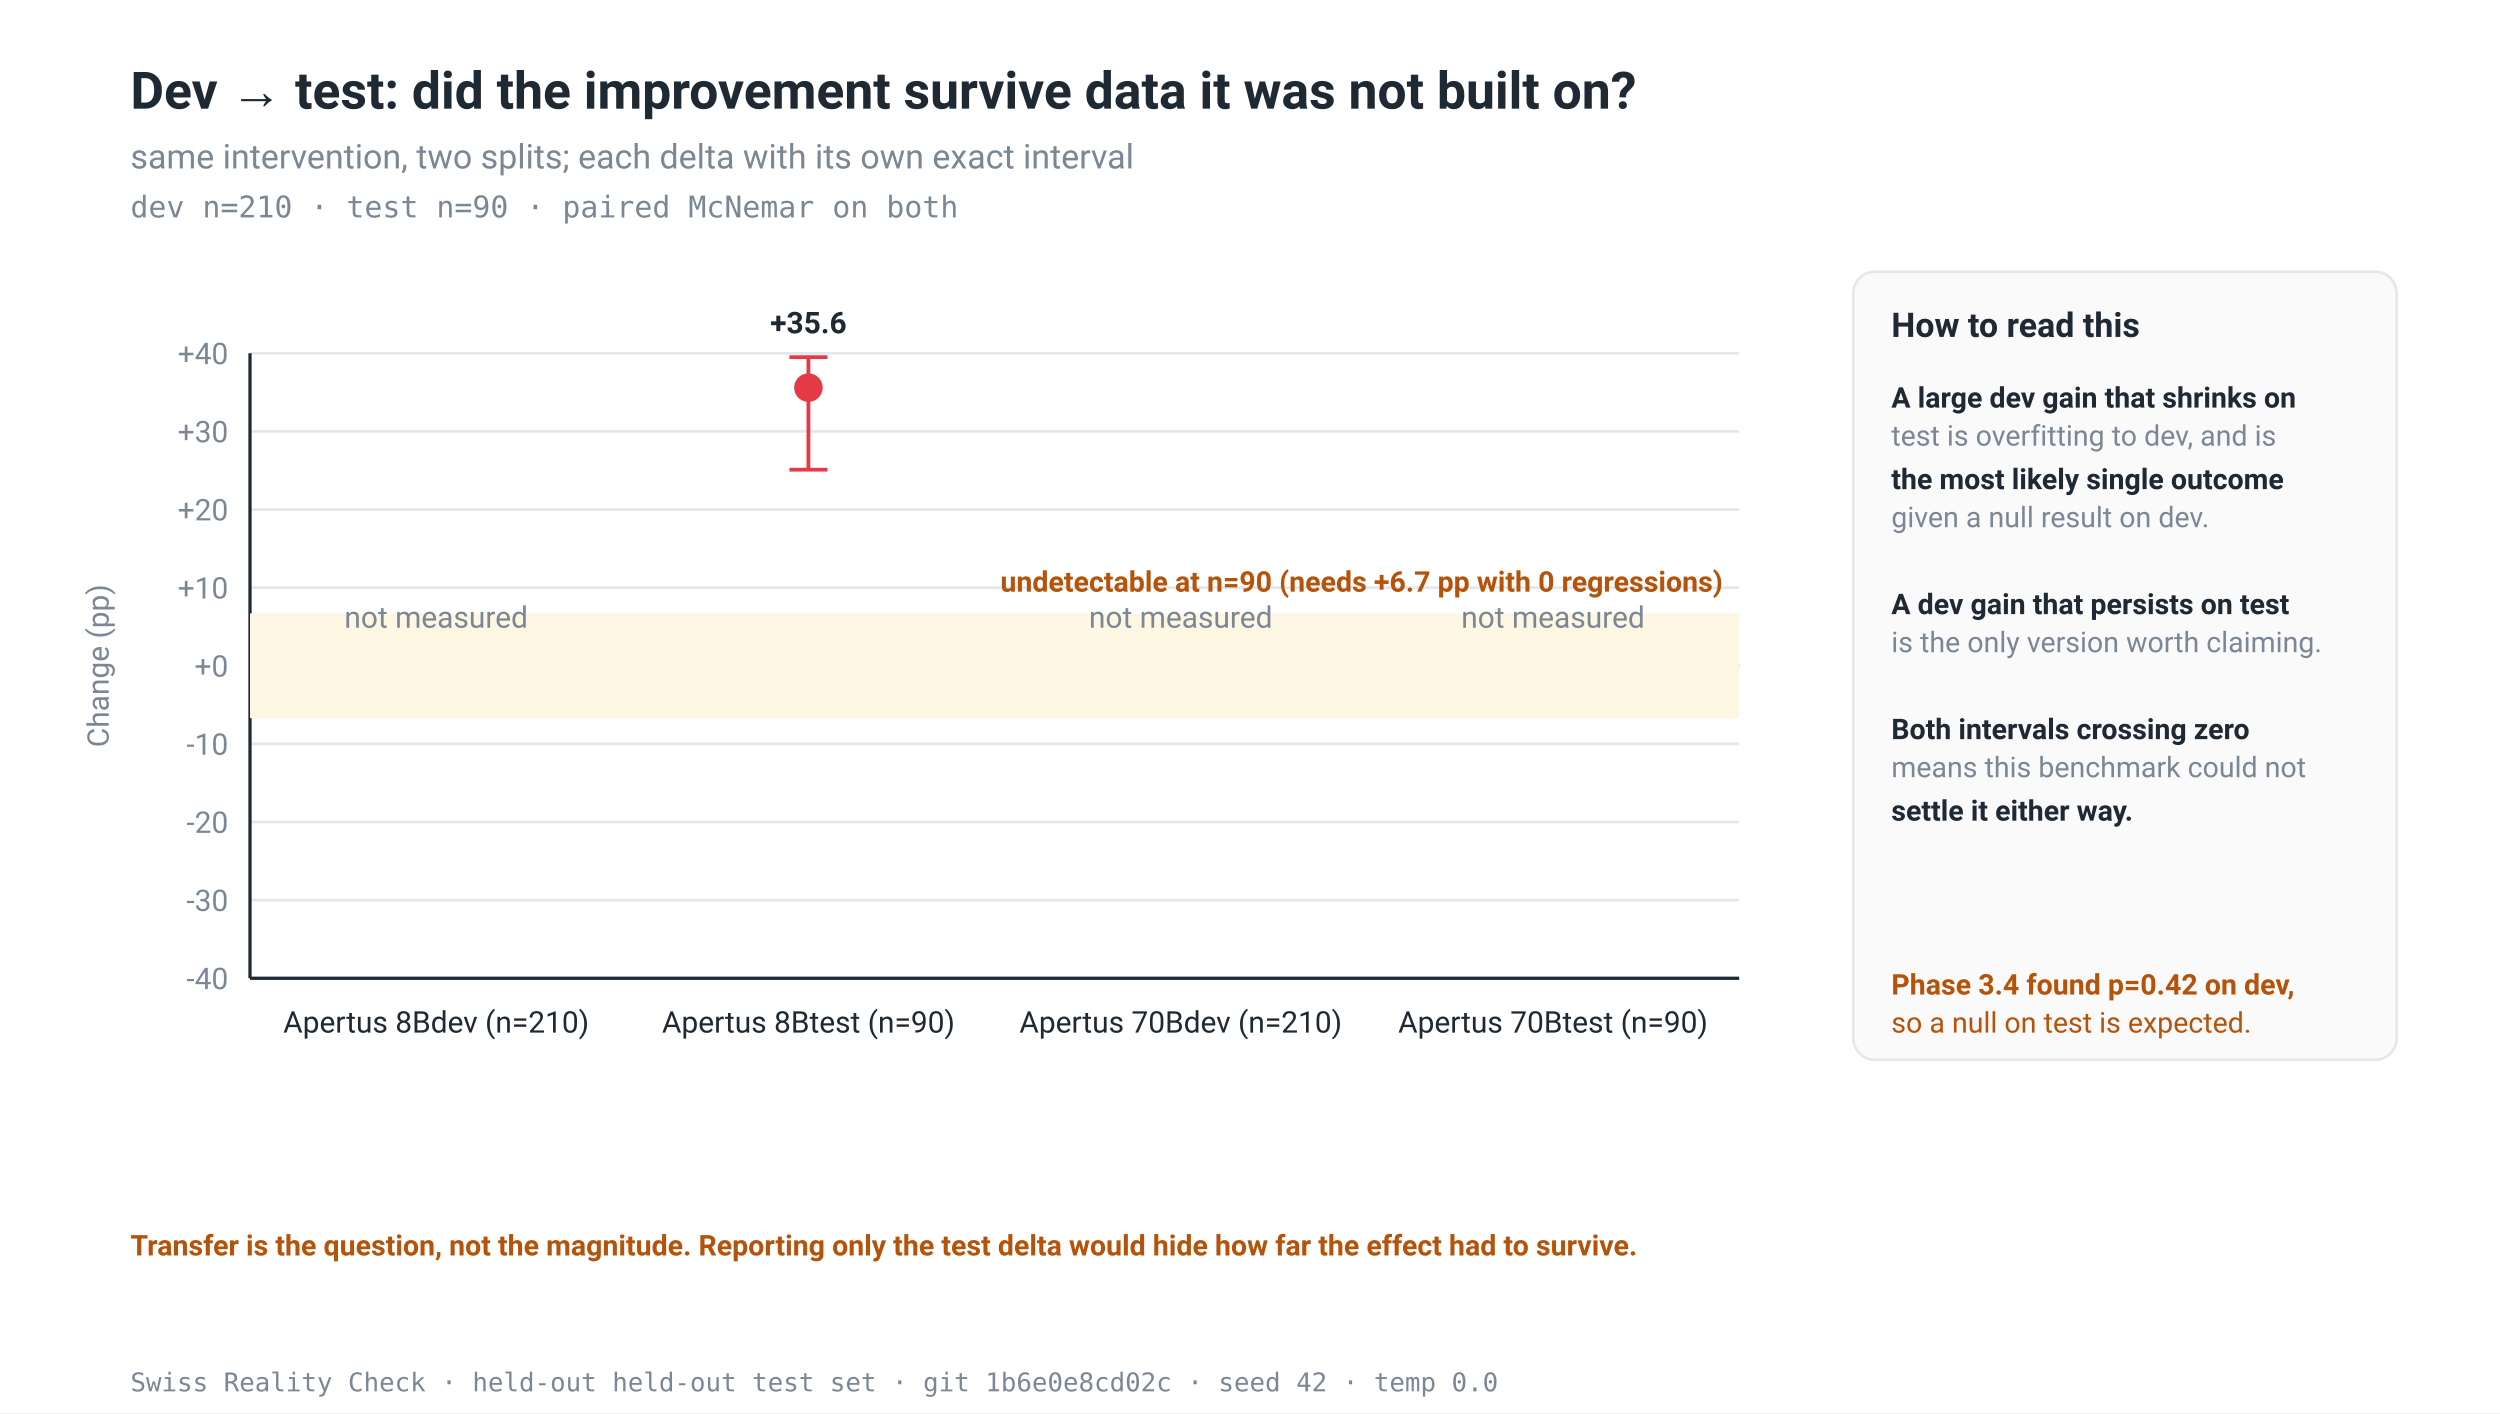
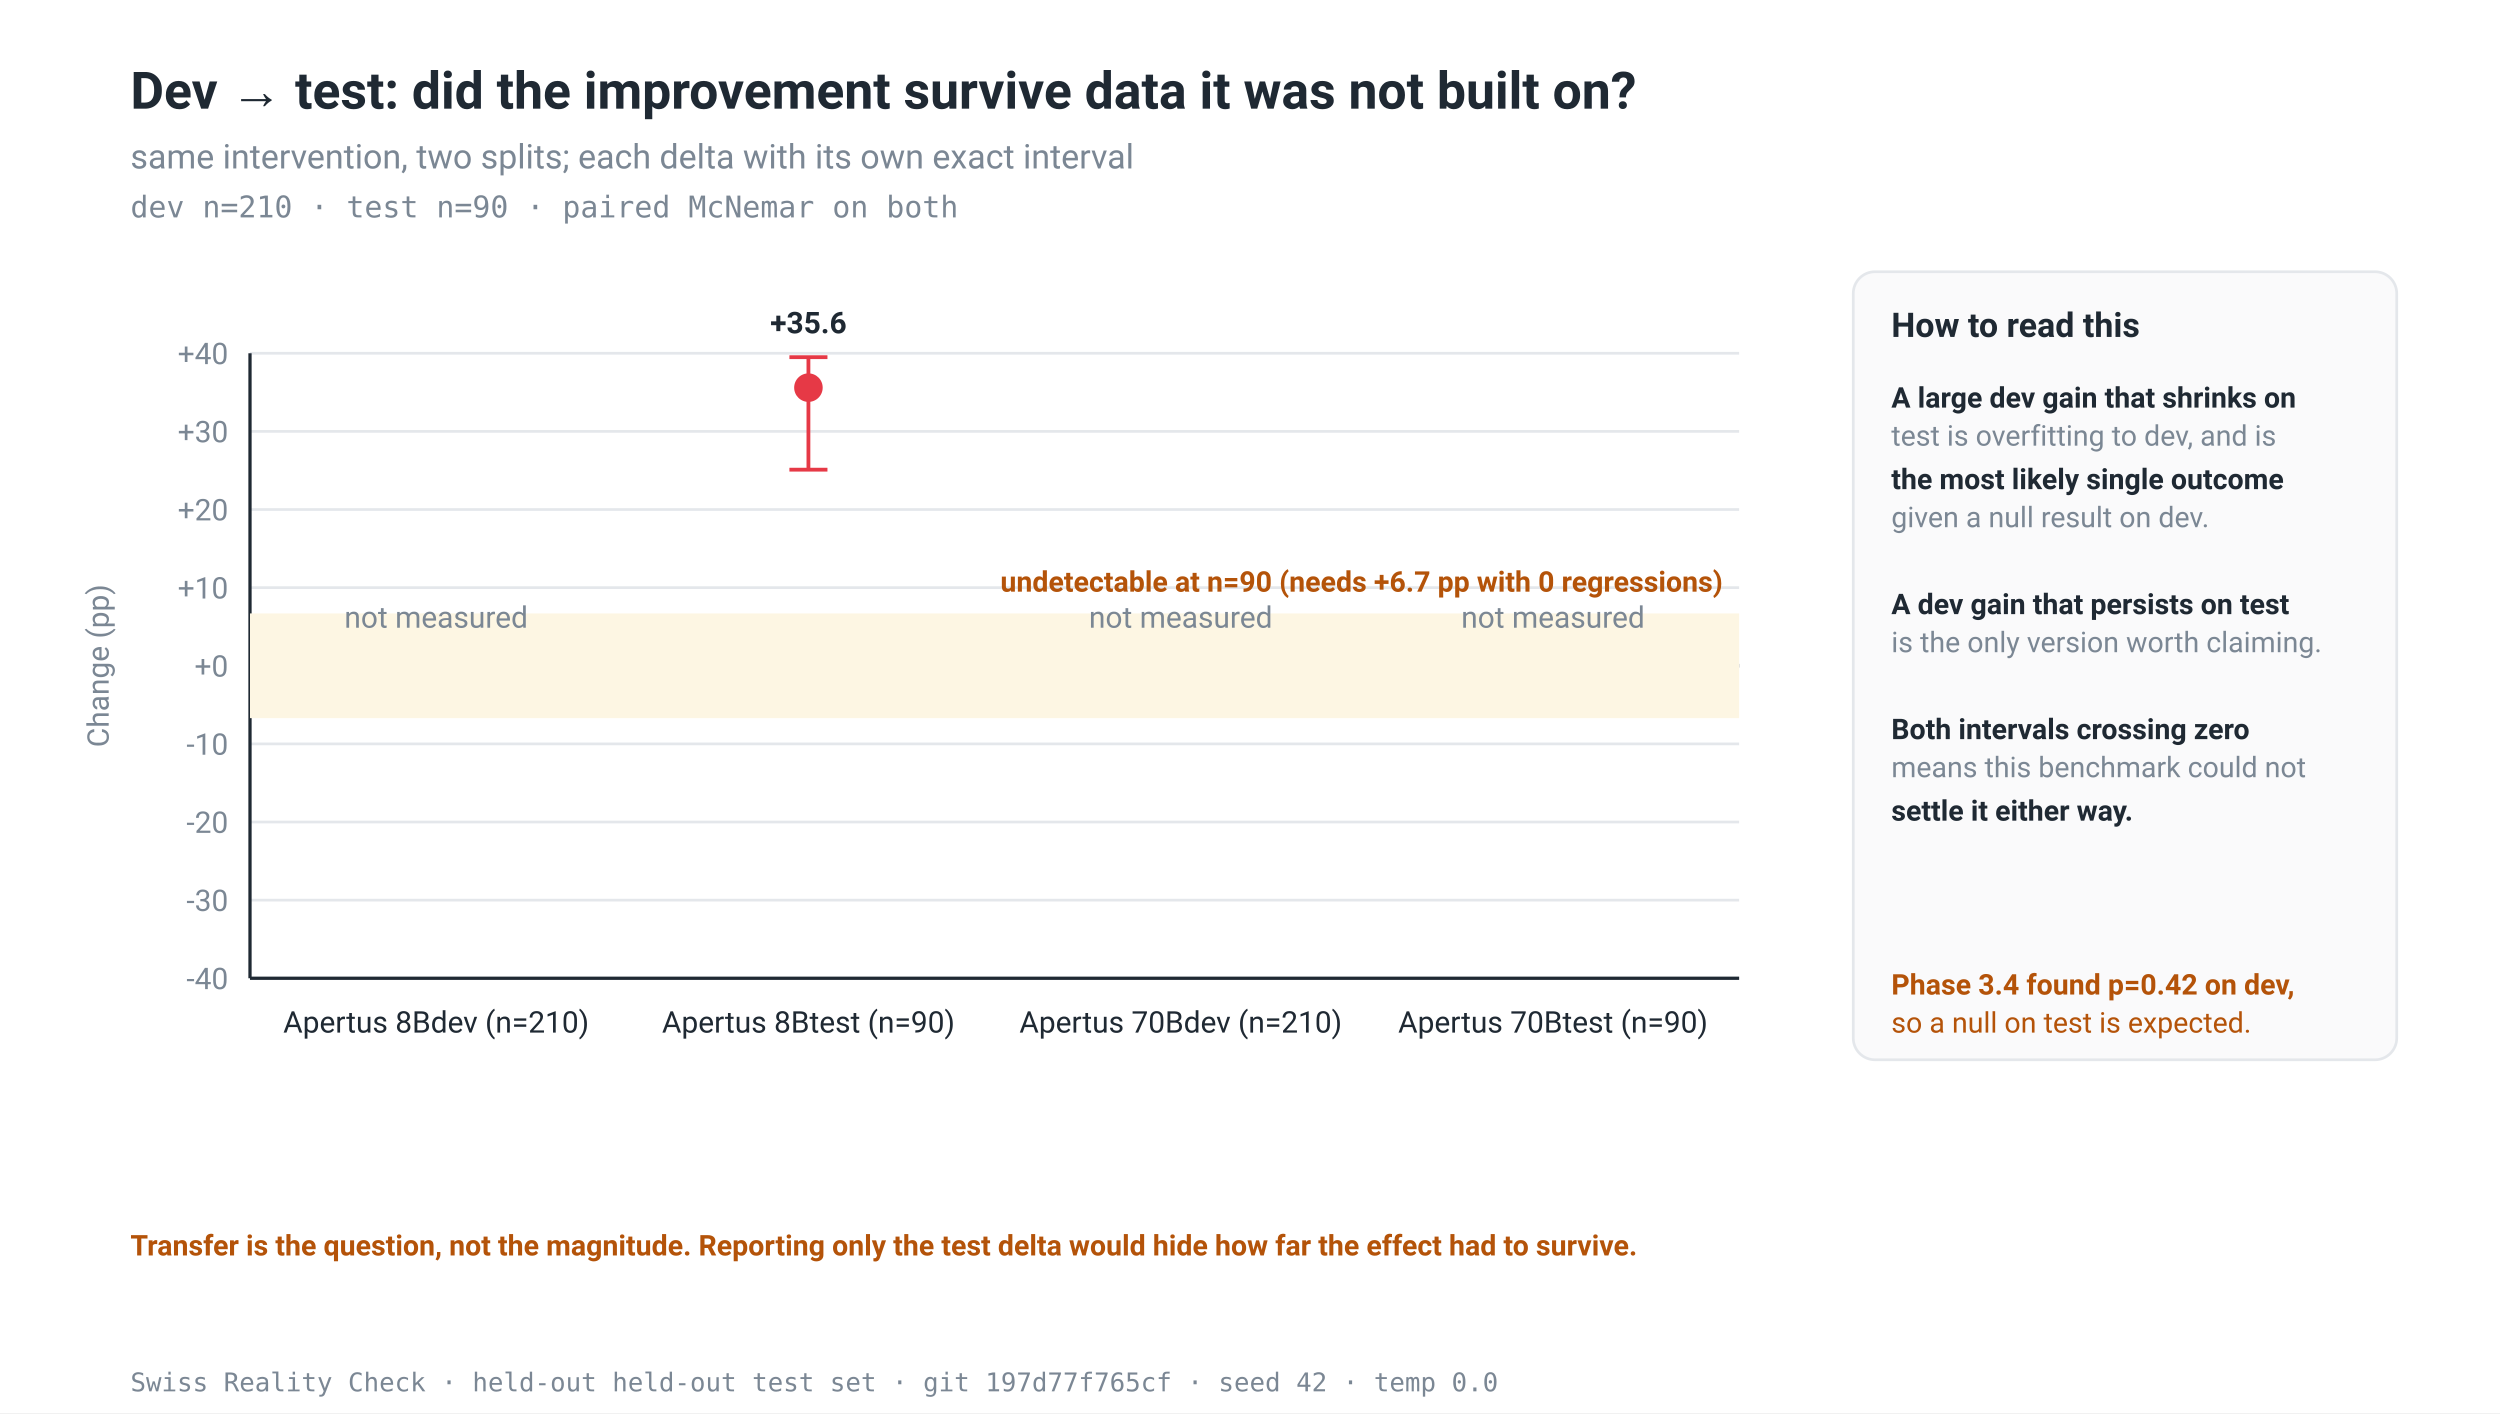
<svg xmlns="http://www.w3.org/2000/svg" width="920" height="520" viewBox="0 0 920 520" role="img" aria-labelledby="t" font-family="ui-sans-serif, -apple-system, 'Segoe UI', Roboto, 'Helvetica Neue', Arial, sans-serif">
  <rect width="920" height="520" fill="#FFFFFF" />
  <text x="48.00" y="40.00" font-family="ui-sans-serif, -apple-system, 'Segoe UI', Roboto, 'Helvetica Neue', Arial, sans-serif" font-size="19" fill="#1F2933" font-weight="bold" text-anchor="start" opacity="1.0" font-style="">Dev → test: did the improvement survive data it was not built on?</text>
  <text x="48.00" y="62.00" font-family="ui-sans-serif, -apple-system, 'Segoe UI', Roboto, 'Helvetica Neue', Arial, sans-serif" font-size="12.5" fill="#7B8794" font-weight="normal" text-anchor="start" opacity="1.0" font-style="">same intervention, two splits; each delta with its own exact interval</text>
  <text x="48.00" y="80.00" font-family="ui-monospace, SFMono-Regular, Menlo, Consolas, monospace" font-size="11" fill="#7B8794" font-weight="normal" text-anchor="start" opacity="1.0" font-style="">dev n=210 · test n=90 · paired McNemar on both</text>
  <line x1="92.00" y1="360.00" x2="640.00" y2="360.00" stroke="#E4E7EB" stroke-width="1" stroke-linecap="butt" />
  <text x="84.00" y="364.00" font-family="ui-sans-serif, -apple-system, 'Segoe UI', Roboto, 'Helvetica Neue', Arial, sans-serif" font-size="11" fill="#7B8794" font-weight="normal" text-anchor="end" opacity="1.0" font-style="">-40</text>
  <line x1="92.00" y1="331.25" x2="640.00" y2="331.25" stroke="#E4E7EB" stroke-width="1" stroke-linecap="butt" />
  <text x="84.00" y="335.25" font-family="ui-sans-serif, -apple-system, 'Segoe UI', Roboto, 'Helvetica Neue', Arial, sans-serif" font-size="11" fill="#7B8794" font-weight="normal" text-anchor="end" opacity="1.0" font-style="">-30</text>
  <line x1="92.00" y1="302.50" x2="640.00" y2="302.50" stroke="#E4E7EB" stroke-width="1" stroke-linecap="butt" />
  <text x="84.00" y="306.50" font-family="ui-sans-serif, -apple-system, 'Segoe UI', Roboto, 'Helvetica Neue', Arial, sans-serif" font-size="11" fill="#7B8794" font-weight="normal" text-anchor="end" opacity="1.0" font-style="">-20</text>
  <line x1="92.00" y1="273.75" x2="640.00" y2="273.75" stroke="#E4E7EB" stroke-width="1" stroke-linecap="butt" />
  <text x="84.00" y="277.75" font-family="ui-sans-serif, -apple-system, 'Segoe UI', Roboto, 'Helvetica Neue', Arial, sans-serif" font-size="11" fill="#7B8794" font-weight="normal" text-anchor="end" opacity="1.0" font-style="">-10</text>
  <line x1="92.00" y1="245.00" x2="640.00" y2="245.00" stroke="#E4E7EB" stroke-width="1" stroke-linecap="butt" />
  <text x="84.00" y="249.00" font-family="ui-sans-serif, -apple-system, 'Segoe UI', Roboto, 'Helvetica Neue', Arial, sans-serif" font-size="11" fill="#7B8794" font-weight="normal" text-anchor="end" opacity="1.0" font-style="">+0</text>
  <line x1="92.00" y1="216.25" x2="640.00" y2="216.25" stroke="#E4E7EB" stroke-width="1" stroke-linecap="butt" />
  <text x="84.00" y="220.25" font-family="ui-sans-serif, -apple-system, 'Segoe UI', Roboto, 'Helvetica Neue', Arial, sans-serif" font-size="11" fill="#7B8794" font-weight="normal" text-anchor="end" opacity="1.0" font-style="">+10</text>
  <line x1="92.00" y1="187.50" x2="640.00" y2="187.50" stroke="#E4E7EB" stroke-width="1" stroke-linecap="butt" />
  <text x="84.00" y="191.50" font-family="ui-sans-serif, -apple-system, 'Segoe UI', Roboto, 'Helvetica Neue', Arial, sans-serif" font-size="11" fill="#7B8794" font-weight="normal" text-anchor="end" opacity="1.0" font-style="">+20</text>
  <line x1="92.00" y1="158.75" x2="640.00" y2="158.75" stroke="#E4E7EB" stroke-width="1" stroke-linecap="butt" />
  <text x="84.00" y="162.75" font-family="ui-sans-serif, -apple-system, 'Segoe UI', Roboto, 'Helvetica Neue', Arial, sans-serif" font-size="11" fill="#7B8794" font-weight="normal" text-anchor="end" opacity="1.0" font-style="">+30</text>
  <line x1="92.00" y1="130.00" x2="640.00" y2="130.00" stroke="#E4E7EB" stroke-width="1" stroke-linecap="butt" />
  <text x="84.00" y="134.00" font-family="ui-sans-serif, -apple-system, 'Segoe UI', Roboto, 'Helvetica Neue', Arial, sans-serif" font-size="11" fill="#7B8794" font-weight="normal" text-anchor="end" opacity="1.0" font-style="">+40</text>
  <line x1="92.00" y1="130.00" x2="92.00" y2="360.00" stroke="#1F2933" stroke-width="1.2" stroke-linecap="butt" />
  <line x1="92.00" y1="360.00" x2="640.00" y2="360.00" stroke="#1F2933" stroke-width="1.2" stroke-linecap="butt" />
  <text x="40.00" y="245.00" font-family="ui-sans-serif, -apple-system, 'Segoe UI', Roboto, 'Helvetica Neue', Arial, sans-serif" font-size="11" fill="#7B8794" font-weight="normal" text-anchor="middle" transform="rotate(-90 40.00 245.00)">Change (pp)</text>
  <line x1="92.00" y1="245.00" x2="640.00" y2="245.00" stroke="#1F2933" stroke-width="1.4" stroke-linecap="butt" />
  <text x="636.00" y="239.00" font-family="ui-sans-serif, -apple-system, 'Segoe UI', Roboto, 'Helvetica Neue', Arial, sans-serif" font-size="11" fill="#1F2933" font-weight="bold" text-anchor="end" opacity="1.0" font-style="">no change</text>
  <rect x="92.00" y="225.74" width="548.00" height="38.53" rx="0" fill="#FDF6E3" stroke="none" stroke-width="1" opacity="1.0" />
  <text x="634.00" y="217.74" font-family="ui-sans-serif, -apple-system, 'Segoe UI', Roboto, 'Helvetica Neue', Arial, sans-serif" font-size="10.5" fill="#B45309" font-weight="bold" text-anchor="end" opacity="1.0" font-style="">undetectable at n=90 (needs +6.7 pp with 0 regressions)</text>
  <text x="160.50" y="231.00" font-family="ui-sans-serif, -apple-system, 'Segoe UI', Roboto, 'Helvetica Neue', Arial, sans-serif" font-size="11" fill="#7B8794" font-weight="normal" text-anchor="middle" opacity="1.0" font-style="">not measured</text>
  <circle cx="297.50" cy="142.65" r="6" fill="#E63946" stroke="#FFFFFF" stroke-width="1.5" opacity="1.0" />
  <line x1="297.50" y1="172.84" x2="297.50" y2="131.44" stroke="#E63946" stroke-width="1.4" stroke-linecap="butt" />
  <line x1="290.50" y1="172.84" x2="304.50" y2="172.84" stroke="#E63946" stroke-width="1.4" stroke-linecap="butt" />
  <line x1="290.50" y1="131.44" x2="304.50" y2="131.44" stroke="#E63946" stroke-width="1.4" stroke-linecap="butt" />
  <text x="297.50" y="122.65" font-family="ui-sans-serif, -apple-system, 'Segoe UI', Roboto, 'Helvetica Neue', Arial, sans-serif" font-size="11" fill="#1F2933" font-weight="bold" text-anchor="middle" opacity="1.0" font-style="">+35.6</text>
  <text x="434.50" y="231.00" font-family="ui-sans-serif, -apple-system, 'Segoe UI', Roboto, 'Helvetica Neue', Arial, sans-serif" font-size="11" fill="#7B8794" font-weight="normal" text-anchor="middle" opacity="1.0" font-style="">not measured</text>
  <text x="571.50" y="231.00" font-family="ui-sans-serif, -apple-system, 'Segoe UI', Roboto, 'Helvetica Neue', Arial, sans-serif" font-size="11" fill="#7B8794" font-weight="normal" text-anchor="middle" opacity="1.0" font-style="">not measured</text>
  <text x="160.50" y="380.00" font-family="ui-sans-serif, -apple-system, 'Segoe UI', Roboto, 'Helvetica Neue', Arial, sans-serif" font-size="11" fill="#1F2933" font-weight="normal" text-anchor="middle" opacity="1.0" font-style="">Apertus 8B
dev (n=210)</text>
  <text x="297.50" y="380.00" font-family="ui-sans-serif, -apple-system, 'Segoe UI', Roboto, 'Helvetica Neue', Arial, sans-serif" font-size="11" fill="#1F2933" font-weight="normal" text-anchor="middle" opacity="1.0" font-style="">Apertus 8B
test (n=90)</text>
  <text x="434.50" y="380.00" font-family="ui-sans-serif, -apple-system, 'Segoe UI', Roboto, 'Helvetica Neue', Arial, sans-serif" font-size="11" fill="#1F2933" font-weight="normal" text-anchor="middle" opacity="1.0" font-style="">Apertus 70B
dev (n=210)</text>
  <text x="571.50" y="380.00" font-family="ui-sans-serif, -apple-system, 'Segoe UI', Roboto, 'Helvetica Neue', Arial, sans-serif" font-size="11" fill="#1F2933" font-weight="normal" text-anchor="middle" opacity="1.0" font-style="">Apertus 70B
test (n=90)</text>
  <rect x="682.00" y="100.00" width="200.00" height="290.00" rx="8" fill="#FAFAFB" stroke="#E4E7EB" stroke-width="1" opacity="1.0" />
  <text x="696.00" y="124.00" font-family="ui-sans-serif, -apple-system, 'Segoe UI', Roboto, 'Helvetica Neue', Arial, sans-serif" font-size="12.5" fill="#1F2933" font-weight="bold" text-anchor="start" opacity="1.0" font-style="">How to read this</text>
  <text x="696.00" y="150.00" font-family="ui-sans-serif, -apple-system, 'Segoe UI', Roboto, 'Helvetica Neue', Arial, sans-serif" font-size="10.5" fill="#1F2933" font-weight="bold" text-anchor="start" opacity="1.0" font-style="">A large dev gain that shrinks on</text>
  <text x="696.00" y="164.00" font-family="ui-sans-serif, -apple-system, 'Segoe UI', Roboto, 'Helvetica Neue', Arial, sans-serif" font-size="10.5" fill="#7B8794" font-weight="normal" text-anchor="start" opacity="1.0" font-style="">test is overfitting to dev, and is</text>
  <text x="696.00" y="180.00" font-family="ui-sans-serif, -apple-system, 'Segoe UI', Roboto, 'Helvetica Neue', Arial, sans-serif" font-size="10.5" fill="#1F2933" font-weight="bold" text-anchor="start" opacity="1.0" font-style="">the most likely single outcome</text>
  <text x="696.00" y="194.00" font-family="ui-sans-serif, -apple-system, 'Segoe UI', Roboto, 'Helvetica Neue', Arial, sans-serif" font-size="10.5" fill="#7B8794" font-weight="normal" text-anchor="start" opacity="1.0" font-style="">given a null result on dev.</text>
  <text x="696.00" y="226.00" font-family="ui-sans-serif, -apple-system, 'Segoe UI', Roboto, 'Helvetica Neue', Arial, sans-serif" font-size="10.5" fill="#1F2933" font-weight="bold" text-anchor="start" opacity="1.0" font-style="">A dev gain that persists on test</text>
  <text x="696.00" y="240.00" font-family="ui-sans-serif, -apple-system, 'Segoe UI', Roboto, 'Helvetica Neue', Arial, sans-serif" font-size="10.5" fill="#7B8794" font-weight="normal" text-anchor="start" opacity="1.0" font-style="">is the only version worth claiming.</text>
  <text x="696.00" y="272.00" font-family="ui-sans-serif, -apple-system, 'Segoe UI', Roboto, 'Helvetica Neue', Arial, sans-serif" font-size="10.5" fill="#1F2933" font-weight="bold" text-anchor="start" opacity="1.0" font-style="">Both intervals crossing zero</text>
  <text x="696.00" y="286.00" font-family="ui-sans-serif, -apple-system, 'Segoe UI', Roboto, 'Helvetica Neue', Arial, sans-serif" font-size="10.5" fill="#7B8794" font-weight="normal" text-anchor="start" opacity="1.0" font-style="">means this benchmark could not</text>
  <text x="696.00" y="302.00" font-family="ui-sans-serif, -apple-system, 'Segoe UI', Roboto, 'Helvetica Neue', Arial, sans-serif" font-size="10.5" fill="#1F2933" font-weight="bold" text-anchor="start" opacity="1.0" font-style="">settle it either way.</text>
  <text x="696.00" y="366.00" font-family="ui-sans-serif, -apple-system, 'Segoe UI', Roboto, 'Helvetica Neue', Arial, sans-serif" font-size="10.5" fill="#B45309" font-weight="bold" text-anchor="start" opacity="1.0" font-style="">Phase 3.4 found p=0.42 on dev,</text>
  <text x="696.00" y="380.00" font-family="ui-sans-serif, -apple-system, 'Segoe UI', Roboto, 'Helvetica Neue', Arial, sans-serif" font-size="10.5" fill="#B45309" font-weight="normal" text-anchor="start" opacity="1.0" font-style="">so a null on test is expected.</text>
  <text x="48.00" y="462.00" font-family="ui-sans-serif, -apple-system, 'Segoe UI', Roboto, 'Helvetica Neue', Arial, sans-serif" font-size="10.5" fill="#B45309" font-weight="bold" text-anchor="start" opacity="1.0" font-style="">Transfer is the question, not the magnitude. Reporting only the test delta would hide how far the effect had to survive.</text>
-   <text x="48.00" y="512.00" font-family="ui-monospace, SFMono-Regular, Menlo, Consolas, monospace" font-size="9.5" fill="#7B8794" font-weight="normal" text-anchor="start" opacity="1.0" font-style="">Swiss Reality Check · held-out held-out test set · git 1b6e0e8cd02c · seed 42 · temp 0.0</text>
+   <text x="48.00" y="512.00" font-family="ui-monospace, SFMono-Regular, Menlo, Consolas, monospace" font-size="9.5" fill="#7B8794" font-weight="normal" text-anchor="start" opacity="1.0" font-style="">Swiss Reality Check · held-out held-out test set · git 197d77f765cf · seed 42 · temp 0.0</text>
</svg>
